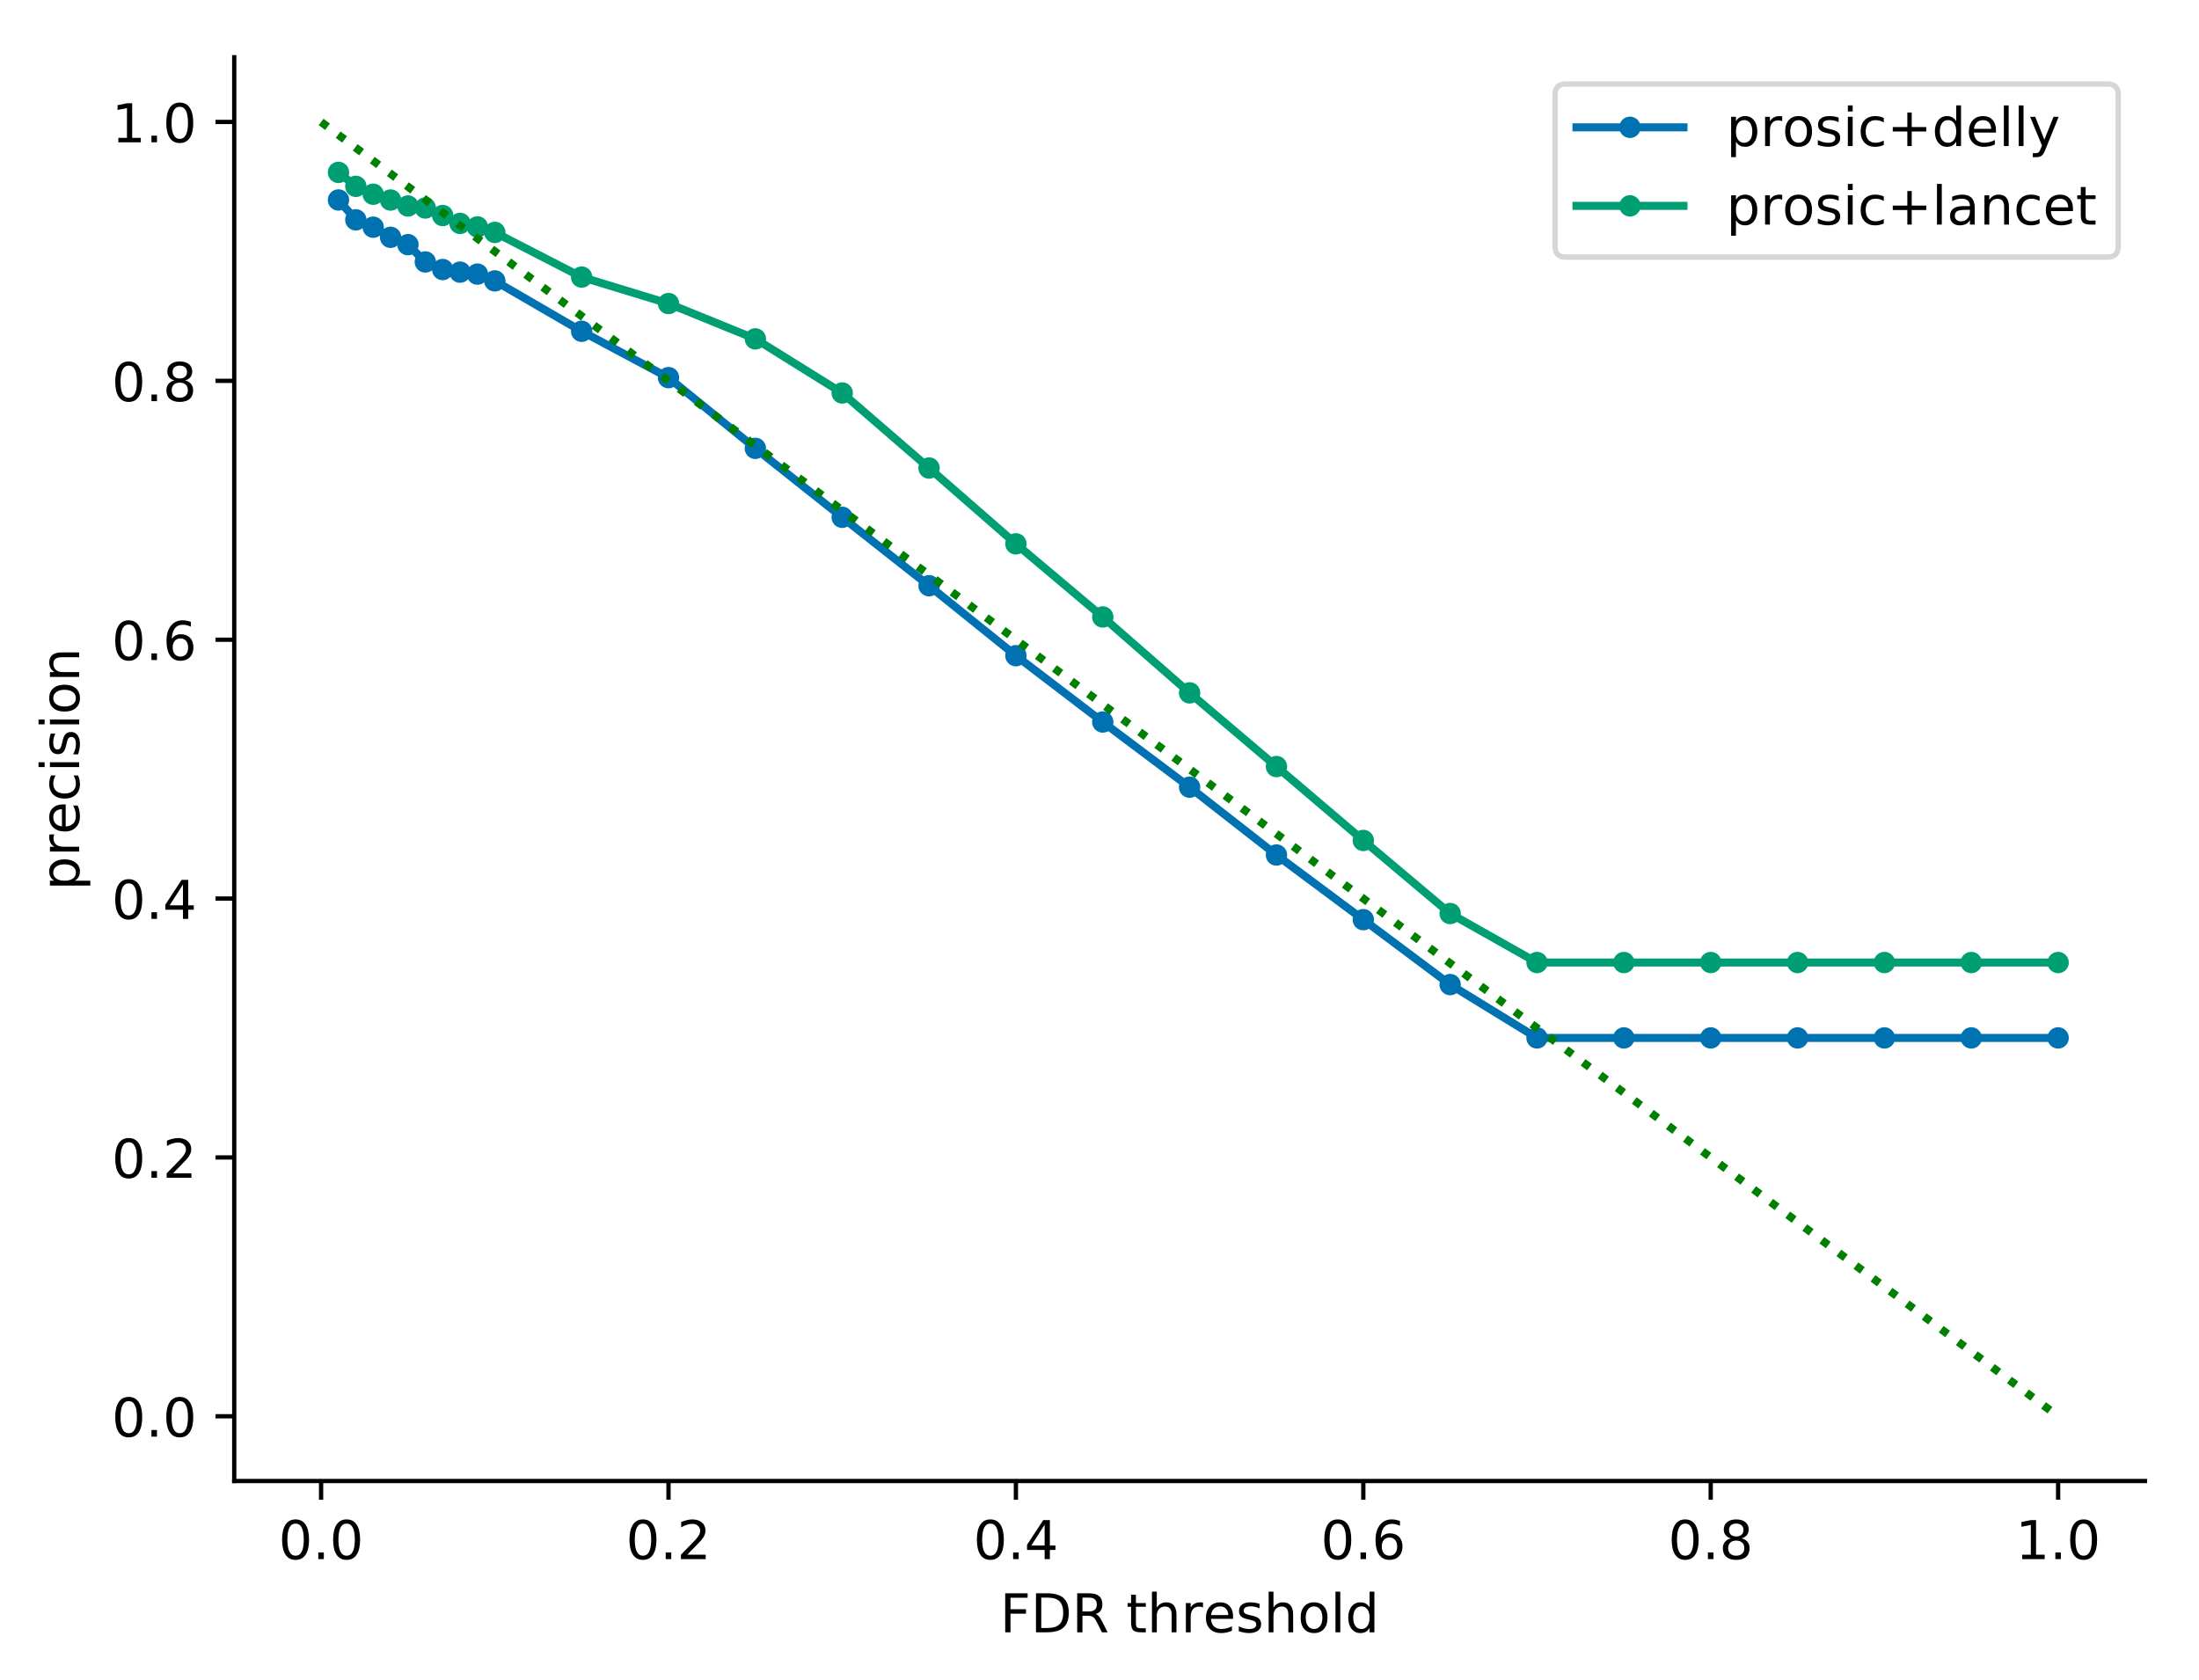
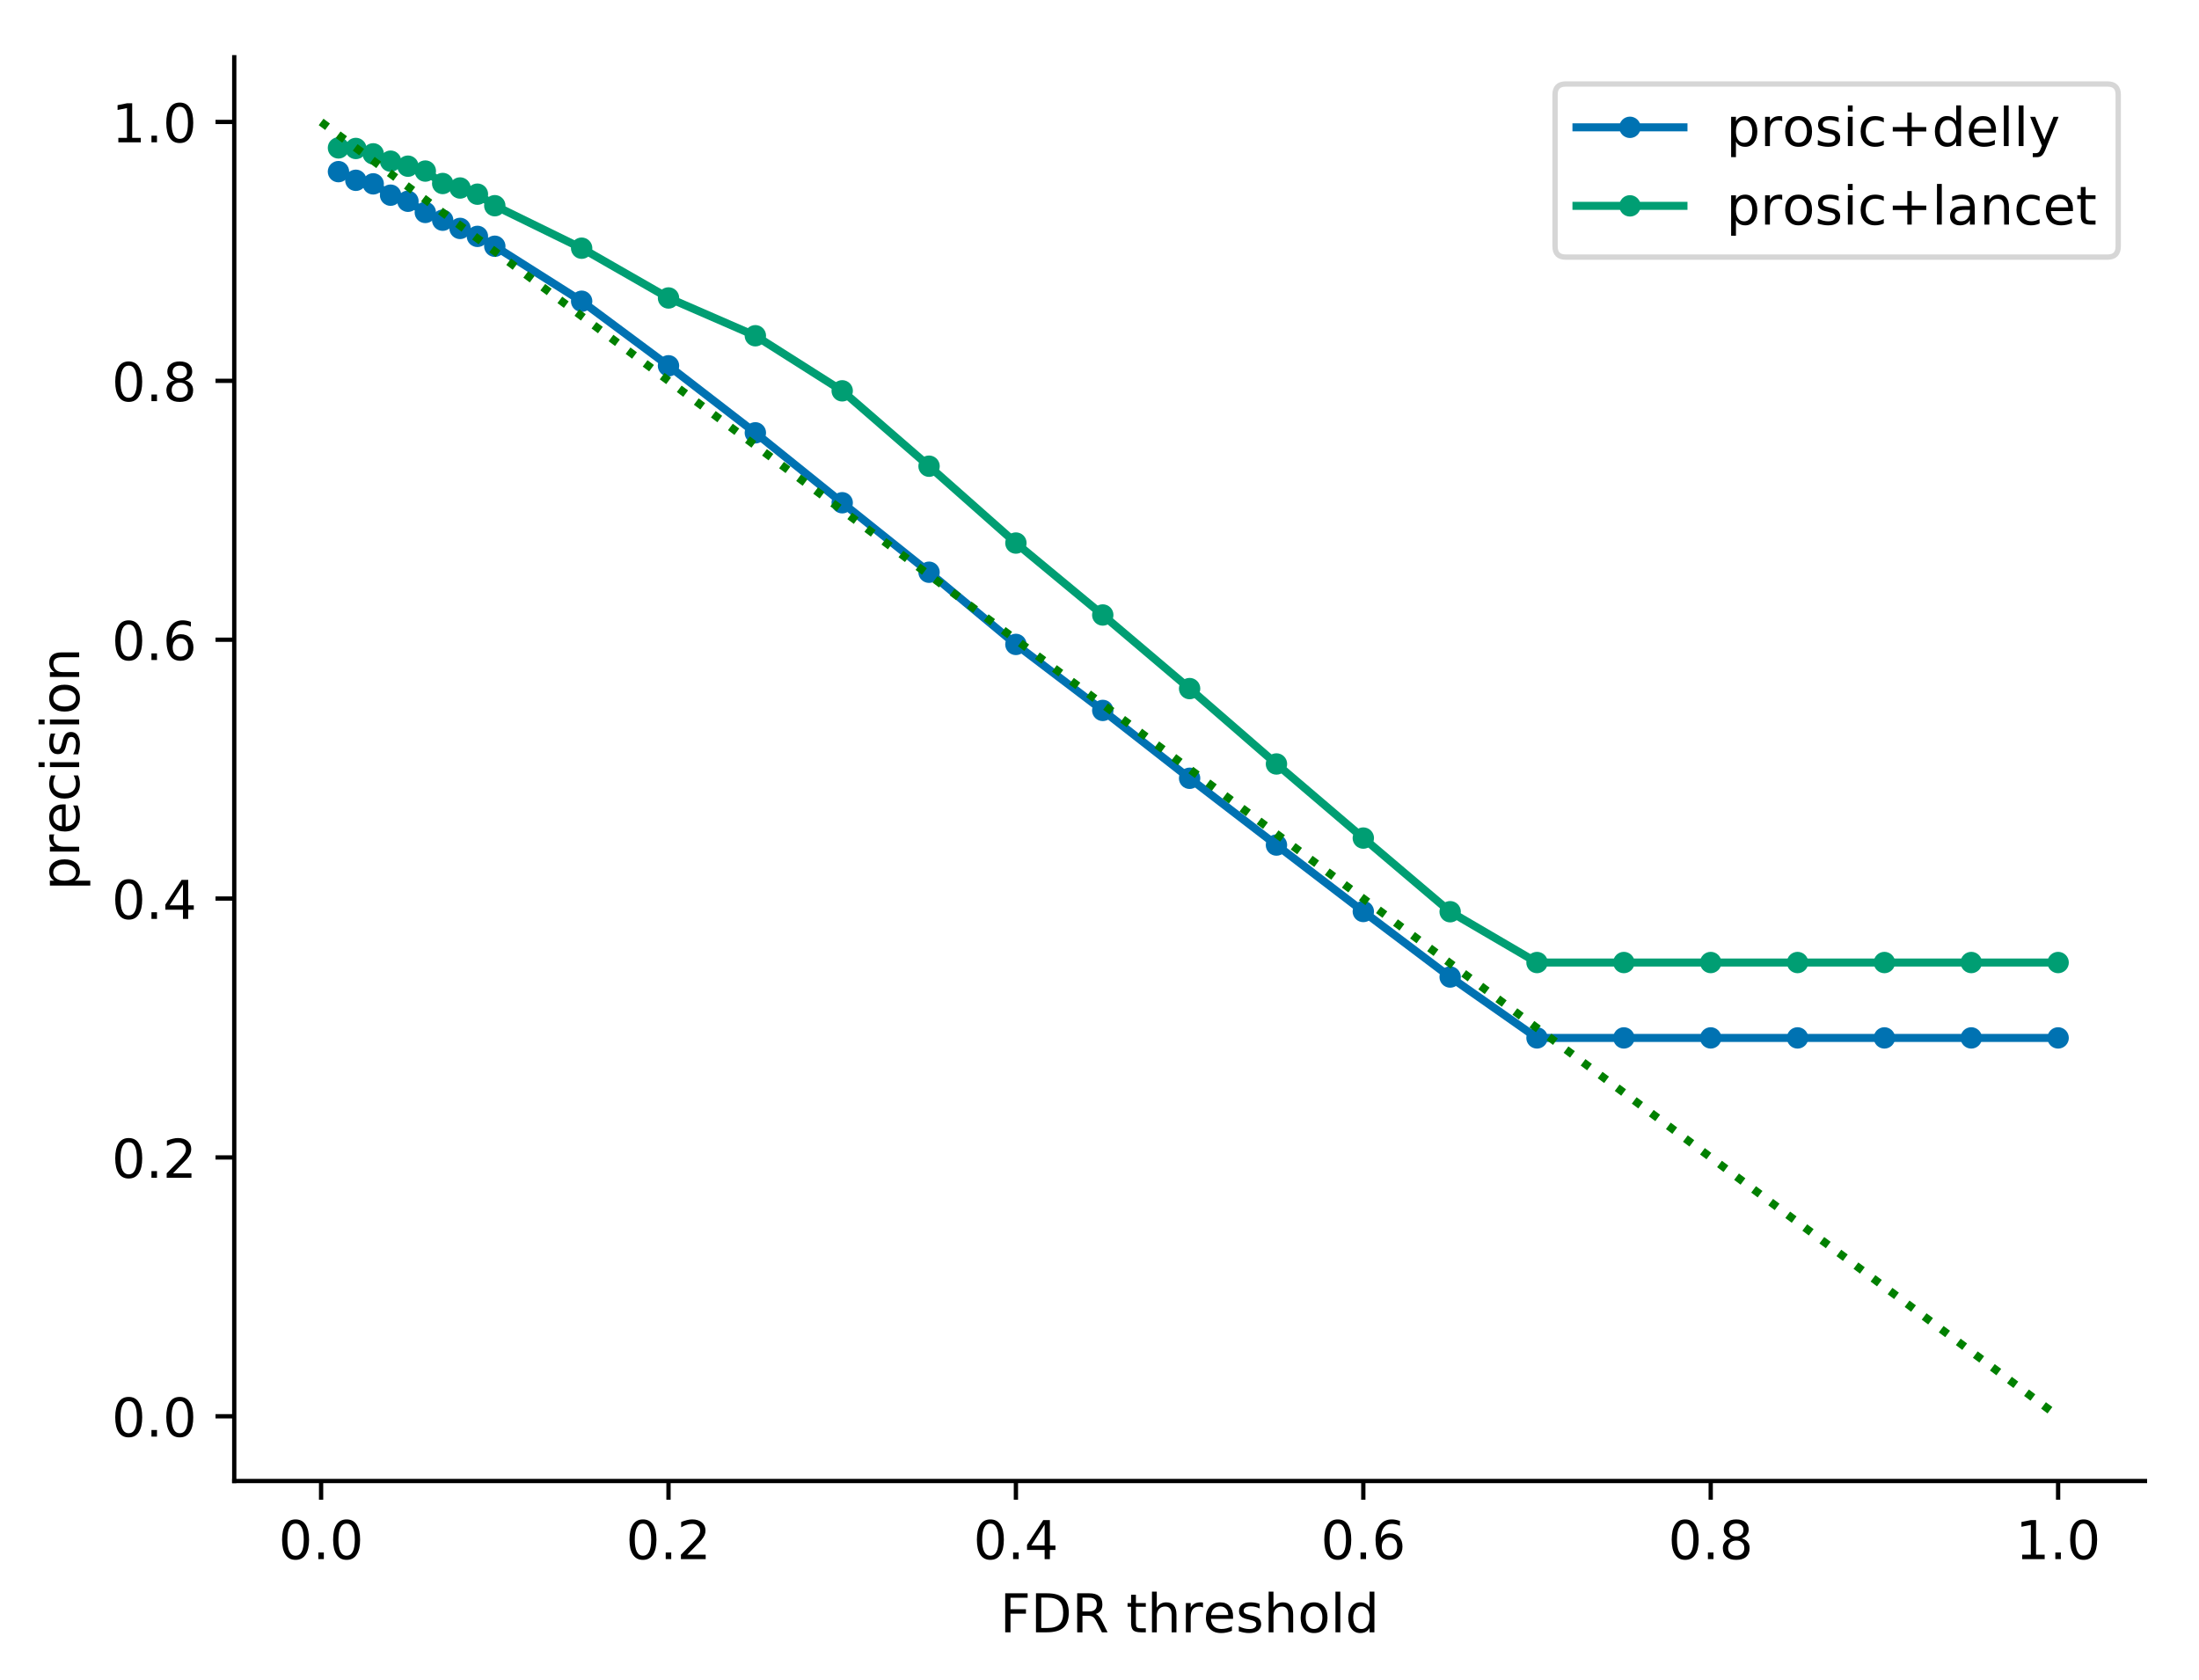
<svg xmlns="http://www.w3.org/2000/svg" xmlns:xlink="http://www.w3.org/1999/xlink" height="314pt" version="1.1" viewBox="0 0 411 314" width="411pt">
  <defs>
    <style type="text/css">
*{stroke-linecap:butt;stroke-linejoin:round;}
  </style>
  </defs>
  <g id="figure_1">
    <g id="patch_1">
      <path d="M 0 314.368  L 411.601 314.368  L 411.601 0  L 0 0  z " style="fill:#ffffff;" />
    </g>
    <g id="axes_1">
      <g id="patch_2">
        <path d="M 43.781 276.812  L 400.901 276.812  L 400.901 10.7  L 43.781 10.7  z " style="fill:#ffffff;" />
      </g>
      <g id="matplotlib.axis_1">
        <g id="xtick_1">
          <g id="line2d_1">
            <defs>
-               <path d="M 0 0  L 0 3.5  " id="me02ebe28fd" style="stroke:#000000;stroke-width:0.8;" />
-             </defs>
-             <g>
-               <use style="stroke:#000000;stroke-width:0.8;" x="60.014" xlink:href="#me02ebe28fd" y="276.812" />
+               <path d="M 0 0  L 0 3.5  " id="me2ea0b3d58" style="stroke:#000000;stroke-width:0.8;" />
+             </defs>
+             <g>
+               <use style="stroke:#000000;stroke-width:0.8;" x="60.014" xlink:href="#me2ea0b3d58" y="276.812" />
            </g>
          </g>
          <g id="text_1">
            <defs>
              <path d="M 31.781 66.406  Q 24.172 66.406 20.328 58.906  Q 16.5 51.422 16.5 36.375  Q 16.5 21.391 20.328 13.891  Q 24.172 6.391 31.781 6.391  Q 39.453 6.391 43.281 13.891  Q 47.125 21.391 47.125 36.375  Q 47.125 51.422 43.281 58.906  Q 39.453 66.406 31.781 66.406  z M 31.781 74.219  Q 44.047 74.219 50.516 64.516  Q 56.984 54.828 56.984 36.375  Q 56.984 17.969 50.516 8.266  Q 44.047 -1.422 31.781 -1.422  Q 19.531 -1.422 13.062 8.266  Q 6.594 17.969 6.594 36.375  Q 6.594 54.828 13.062 64.516  Q 19.531 74.219 31.781 74.219  z " id="DejaVuSans-30" />
              <path d="M 10.688 12.406  L 21 12.406  L 21 0  L 10.688 0  z " id="DejaVuSans-2e" />
            </defs>
            <g transform="translate(52.06242 291.4104)scale(0.1 -0.1)">
              <use xlink:href="#DejaVuSans-30" />
              <use x="63.623" xlink:href="#DejaVuSans-2e" />
              <use x="95.41" xlink:href="#DejaVuSans-30" />
            </g>
          </g>
        </g>
        <g id="xtick_2">
          <g id="line2d_2">
            <g>
-               <use style="stroke:#000000;stroke-width:0.8;" x="124.945" xlink:href="#me02ebe28fd" y="276.812" />
+               <use style="stroke:#000000;stroke-width:0.8;" x="124.945" xlink:href="#me2ea0b3d58" y="276.812" />
            </g>
          </g>
          <g id="text_2">
            <defs>
              <path d="M 19.188 8.297  L 53.609 8.297  L 53.609 0  L 7.328 0  L 7.328 8.297  Q 12.938 14.109 22.625 23.891  Q 32.328 33.688 34.812 36.531  Q 39.547 41.844 41.422 45.531  Q 43.312 49.219 43.312 52.781  Q 43.312 58.594 39.234 62.25  Q 35.156 65.922 28.609 65.922  Q 23.969 65.922 18.812 64.312  Q 13.672 62.703 7.812 59.422  L 7.812 69.391  Q 13.766 71.781 18.938 73  Q 24.125 74.219 28.422 74.219  Q 39.75 74.219 46.484 68.547  Q 53.219 62.891 53.219 53.422  Q 53.219 48.922 51.531 44.891  Q 49.859 40.875 45.406 35.406  Q 44.188 33.984 37.641 27.219  Q 31.109 20.453 19.188 8.297  z " id="DejaVuSans-32" />
            </defs>
            <g transform="translate(116.9933 291.4104)scale(0.1 -0.1)">
              <use xlink:href="#DejaVuSans-30" />
              <use x="63.623" xlink:href="#DejaVuSans-2e" />
              <use x="95.41" xlink:href="#DejaVuSans-32" />
            </g>
          </g>
        </g>
        <g id="xtick_3">
          <g id="line2d_3">
            <g>
-               <use style="stroke:#000000;stroke-width:0.8;" x="189.876" xlink:href="#me02ebe28fd" y="276.812" />
+               <use style="stroke:#000000;stroke-width:0.8;" x="189.876" xlink:href="#me2ea0b3d58" y="276.812" />
            </g>
          </g>
          <g id="text_3">
            <defs>
              <path d="M 37.797 64.312  L 12.891 25.391  L 37.797 25.391  z M 35.203 72.906  L 47.609 72.906  L 47.609 25.391  L 58.016 25.391  L 58.016 17.188  L 47.609 17.188  L 47.609 0  L 37.797 0  L 37.797 17.188  L 4.891 17.188  L 4.891 26.703  z " id="DejaVuSans-34" />
            </defs>
            <g transform="translate(181.9242 291.4104)scale(0.1 -0.1)">
              <use xlink:href="#DejaVuSans-30" />
              <use x="63.623" xlink:href="#DejaVuSans-2e" />
              <use x="95.41" xlink:href="#DejaVuSans-34" />
            </g>
          </g>
        </g>
        <g id="xtick_4">
          <g id="line2d_4">
            <g>
-               <use style="stroke:#000000;stroke-width:0.8;" x="254.807" xlink:href="#me02ebe28fd" y="276.812" />
+               <use style="stroke:#000000;stroke-width:0.8;" x="254.807" xlink:href="#me2ea0b3d58" y="276.812" />
            </g>
          </g>
          <g id="text_4">
            <defs>
              <path d="M 33.016 40.375  Q 26.375 40.375 22.484 35.828  Q 18.609 31.297 18.609 23.391  Q 18.609 15.531 22.484 10.953  Q 26.375 6.391 33.016 6.391  Q 39.656 6.391 43.531 10.953  Q 47.406 15.531 47.406 23.391  Q 47.406 31.297 43.531 35.828  Q 39.656 40.375 33.016 40.375  z M 52.594 71.297  L 52.594 62.312  Q 48.875 64.062 45.094 64.984  Q 41.312 65.922 37.594 65.922  Q 27.828 65.922 22.672 59.328  Q 17.531 52.734 16.797 39.406  Q 19.672 43.656 24.016 45.922  Q 28.375 48.188 33.594 48.188  Q 44.578 48.188 50.953 41.516  Q 57.328 34.859 57.328 23.391  Q 57.328 12.156 50.688 5.359  Q 44.047 -1.422 33.016 -1.422  Q 20.359 -1.422 13.672 8.266  Q 6.984 17.969 6.984 36.375  Q 6.984 53.656 15.188 63.938  Q 23.391 74.219 37.203 74.219  Q 40.922 74.219 44.703 73.484  Q 48.484 72.75 52.594 71.297  z " id="DejaVuSans-36" />
            </defs>
            <g transform="translate(246.8551 291.4104)scale(0.1 -0.1)">
              <use xlink:href="#DejaVuSans-30" />
              <use x="63.623" xlink:href="#DejaVuSans-2e" />
              <use x="95.41" xlink:href="#DejaVuSans-36" />
            </g>
          </g>
        </g>
        <g id="xtick_5">
          <g id="line2d_5">
            <g>
-               <use style="stroke:#000000;stroke-width:0.8;" x="319.738" xlink:href="#me02ebe28fd" y="276.812" />
+               <use style="stroke:#000000;stroke-width:0.8;" x="319.738" xlink:href="#me2ea0b3d58" y="276.812" />
            </g>
          </g>
          <g id="text_5">
            <defs>
              <path d="M 31.781 34.625  Q 24.75 34.625 20.719 30.859  Q 16.703 27.094 16.703 20.516  Q 16.703 13.922 20.719 10.156  Q 24.75 6.391 31.781 6.391  Q 38.812 6.391 42.859 10.172  Q 46.922 13.969 46.922 20.516  Q 46.922 27.094 42.891 30.859  Q 38.875 34.625 31.781 34.625  z M 21.922 38.812  Q 15.578 40.375 12.031 44.719  Q 8.5 49.078 8.5 55.328  Q 8.5 64.062 14.719 69.141  Q 20.953 74.219 31.781 74.219  Q 42.672 74.219 48.875 69.141  Q 55.078 64.062 55.078 55.328  Q 55.078 49.078 51.531 44.719  Q 48 40.375 41.703 38.812  Q 48.828 37.156 52.797 32.312  Q 56.781 27.484 56.781 20.516  Q 56.781 9.906 50.312 4.234  Q 43.844 -1.422 31.781 -1.422  Q 19.734 -1.422 13.25 4.234  Q 6.781 9.906 6.781 20.516  Q 6.781 27.484 10.781 32.312  Q 14.797 37.156 21.922 38.812  z M 18.312 54.391  Q 18.312 48.734 21.844 45.562  Q 25.391 42.391 31.781 42.391  Q 38.141 42.391 41.719 45.562  Q 45.312 48.734 45.312 54.391  Q 45.312 60.062 41.719 63.234  Q 38.141 66.406 31.781 66.406  Q 25.391 66.406 21.844 63.234  Q 18.312 60.062 18.312 54.391  z " id="DejaVuSans-38" />
            </defs>
            <g transform="translate(311.7861 291.4104)scale(0.1 -0.1)">
              <use xlink:href="#DejaVuSans-30" />
              <use x="63.623" xlink:href="#DejaVuSans-2e" />
              <use x="95.41" xlink:href="#DejaVuSans-38" />
            </g>
          </g>
        </g>
        <g id="xtick_6">
          <g id="line2d_6">
            <g>
-               <use style="stroke:#000000;stroke-width:0.8;" x="384.669" xlink:href="#me02ebe28fd" y="276.812" />
+               <use style="stroke:#000000;stroke-width:0.8;" x="384.669" xlink:href="#me2ea0b3d58" y="276.812" />
            </g>
          </g>
          <g id="text_6">
            <defs>
              <path d="M 12.406 8.297  L 28.516 8.297  L 28.516 63.922  L 10.984 60.406  L 10.984 69.391  L 28.422 72.906  L 38.281 72.906  L 38.281 8.297  L 54.391 8.297  L 54.391 0  L 12.406 0  z " id="DejaVuSans-31" />
            </defs>
            <g transform="translate(376.717 291.4104)scale(0.1 -0.1)">
              <use xlink:href="#DejaVuSans-31" />
              <use x="63.623" xlink:href="#DejaVuSans-2e" />
              <use x="95.41" xlink:href="#DejaVuSans-30" />
            </g>
          </g>
        </g>
        <g id="text_7">
          <defs>
            <path d="M 9.812 72.906  L 51.703 72.906  L 51.703 64.594  L 19.672 64.594  L 19.672 43.109  L 48.578 43.109  L 48.578 34.812  L 19.672 34.812  L 19.672 0  L 9.812 0  z " id="DejaVuSans-46" />
            <path d="M 19.672 64.797  L 19.672 8.109  L 31.594 8.109  Q 46.688 8.109 53.688 14.938  Q 60.688 21.781 60.688 36.531  Q 60.688 51.172 53.688 57.984  Q 46.688 64.797 31.594 64.797  z M 9.812 72.906  L 30.078 72.906  Q 51.266 72.906 61.172 64.094  Q 71.094 55.281 71.094 36.531  Q 71.094 17.672 61.125 8.828  Q 51.172 0 30.078 0  L 9.812 0  z " id="DejaVuSans-44" />
            <path d="M 44.391 34.188  Q 47.562 33.109 50.562 29.594  Q 53.562 26.078 56.594 19.922  L 66.609 0  L 56 0  L 46.688 18.703  Q 43.062 26.031 39.672 28.422  Q 36.281 30.812 30.422 30.812  L 19.672 30.812  L 19.672 0  L 9.812 0  L 9.812 72.906  L 32.078 72.906  Q 44.578 72.906 50.734 67.672  Q 56.891 62.453 56.891 51.906  Q 56.891 45.016 53.688 40.469  Q 50.484 35.938 44.391 34.188  z M 19.672 64.797  L 19.672 38.922  L 32.078 38.922  Q 39.203 38.922 42.844 42.219  Q 46.484 45.516 46.484 51.906  Q 46.484 58.297 42.844 61.547  Q 39.203 64.797 32.078 64.797  z " id="DejaVuSans-52" />
            <path id="DejaVuSans-20" />
            <path d="M 18.312 70.219  L 18.312 54.688  L 36.812 54.688  L 36.812 47.703  L 18.312 47.703  L 18.312 18.016  Q 18.312 11.328 20.141 9.422  Q 21.969 7.516 27.594 7.516  L 36.812 7.516  L 36.812 0  L 27.594 0  Q 17.188 0 13.234 3.875  Q 9.281 7.766 9.281 18.016  L 9.281 47.703  L 2.688 47.703  L 2.688 54.688  L 9.281 54.688  L 9.281 70.219  z " id="DejaVuSans-74" />
            <path d="M 54.891 33.016  L 54.891 0  L 45.906 0  L 45.906 32.719  Q 45.906 40.484 42.875 44.328  Q 39.844 48.188 33.797 48.188  Q 26.516 48.188 22.312 43.547  Q 18.109 38.922 18.109 30.906  L 18.109 0  L 9.078 0  L 9.078 75.984  L 18.109 75.984  L 18.109 46.188  Q 21.344 51.125 25.703 53.562  Q 30.078 56 35.797 56  Q 45.219 56 50.047 50.172  Q 54.891 44.344 54.891 33.016  z " id="DejaVuSans-68" />
            <path d="M 41.109 46.297  Q 39.594 47.172 37.812 47.578  Q 36.031 48 33.891 48  Q 26.266 48 22.188 43.047  Q 18.109 38.094 18.109 28.812  L 18.109 0  L 9.078 0  L 9.078 54.688  L 18.109 54.688  L 18.109 46.188  Q 20.953 51.172 25.484 53.578  Q 30.031 56 36.531 56  Q 37.453 56 38.578 55.875  Q 39.703 55.766 41.062 55.516  z " id="DejaVuSans-72" />
            <path d="M 56.203 29.594  L 56.203 25.203  L 14.891 25.203  Q 15.484 15.922 20.484 11.062  Q 25.484 6.203 34.422 6.203  Q 39.594 6.203 44.453 7.469  Q 49.312 8.734 54.109 11.281  L 54.109 2.781  Q 49.266 0.734 44.188 -0.344  Q 39.109 -1.422 33.891 -1.422  Q 20.797 -1.422 13.156 6.188  Q 5.516 13.812 5.516 26.812  Q 5.516 40.234 12.766 48.109  Q 20.016 56 32.328 56  Q 43.359 56 49.781 48.891  Q 56.203 41.797 56.203 29.594  z M 47.219 32.234  Q 47.125 39.594 43.094 43.984  Q 39.062 48.391 32.422 48.391  Q 24.906 48.391 20.391 44.141  Q 15.875 39.891 15.188 32.172  z " id="DejaVuSans-65" />
            <path d="M 44.281 53.078  L 44.281 44.578  Q 40.484 46.531 36.375 47.5  Q 32.281 48.484 27.875 48.484  Q 21.188 48.484 17.844 46.438  Q 14.5 44.391 14.5 40.281  Q 14.5 37.156 16.891 35.375  Q 19.281 33.594 26.516 31.984  L 29.594 31.297  Q 39.156 29.25 43.188 25.516  Q 47.219 21.781 47.219 15.094  Q 47.219 7.469 41.188 3.016  Q 35.156 -1.422 24.609 -1.422  Q 20.219 -1.422 15.453 -0.562  Q 10.688 0.297 5.422 2  L 5.422 11.281  Q 10.406 8.688 15.234 7.391  Q 20.062 6.109 24.812 6.109  Q 31.156 6.109 34.562 8.281  Q 37.984 10.453 37.984 14.406  Q 37.984 18.062 35.516 20.016  Q 33.062 21.969 24.703 23.781  L 21.578 24.516  Q 13.234 26.266 9.516 29.906  Q 5.812 33.547 5.812 39.891  Q 5.812 47.609 11.281 51.797  Q 16.75 56 26.812 56  Q 31.781 56 36.172 55.266  Q 40.578 54.547 44.281 53.078  z " id="DejaVuSans-73" />
            <path d="M 30.609 48.391  Q 23.391 48.391 19.188 42.75  Q 14.984 37.109 14.984 27.297  Q 14.984 17.484 19.156 11.844  Q 23.344 6.203 30.609 6.203  Q 37.797 6.203 41.984 11.859  Q 46.188 17.531 46.188 27.297  Q 46.188 37.016 41.984 42.703  Q 37.797 48.391 30.609 48.391  z M 30.609 56  Q 42.328 56 49.016 48.375  Q 55.719 40.766 55.719 27.297  Q 55.719 13.875 49.016 6.219  Q 42.328 -1.422 30.609 -1.422  Q 18.844 -1.422 12.172 6.219  Q 5.516 13.875 5.516 27.297  Q 5.516 40.766 12.172 48.375  Q 18.844 56 30.609 56  z " id="DejaVuSans-6f" />
            <path d="M 9.422 75.984  L 18.406 75.984  L 18.406 0  L 9.422 0  z " id="DejaVuSans-6c" />
            <path d="M 45.406 46.391  L 45.406 75.984  L 54.391 75.984  L 54.391 0  L 45.406 0  L 45.406 8.203  Q 42.578 3.328 38.25 0.953  Q 33.938 -1.422 27.875 -1.422  Q 17.969 -1.422 11.734 6.484  Q 5.516 14.406 5.516 27.297  Q 5.516 40.188 11.734 48.094  Q 17.969 56 27.875 56  Q 33.938 56 38.25 53.625  Q 42.578 51.266 45.406 46.391  z M 14.797 27.297  Q 14.797 17.391 18.875 11.75  Q 22.953 6.109 30.078 6.109  Q 37.203 6.109 41.297 11.75  Q 45.406 17.391 45.406 27.297  Q 45.406 37.203 41.297 42.844  Q 37.203 48.484 30.078 48.484  Q 22.953 48.484 18.875 42.844  Q 14.797 37.203 14.797 27.297  z " id="DejaVuSans-64" />
          </defs>
          <g transform="translate(186.8967 305.0886)scale(0.1 -0.1)">
            <use xlink:href="#DejaVuSans-46" />
            <use x="57.52" xlink:href="#DejaVuSans-44" />
            <use x="134.521" xlink:href="#DejaVuSans-52" />
            <use x="204.004" xlink:href="#DejaVuSans-20" />
            <use x="235.791" xlink:href="#DejaVuSans-74" />
            <use x="275" xlink:href="#DejaVuSans-68" />
            <use x="338.379" xlink:href="#DejaVuSans-72" />
            <use x="379.461" xlink:href="#DejaVuSans-65" />
            <use x="440.984" xlink:href="#DejaVuSans-73" />
            <use x="493.084" xlink:href="#DejaVuSans-68" />
            <use x="556.463" xlink:href="#DejaVuSans-6f" />
            <use x="617.645" xlink:href="#DejaVuSans-6c" />
            <use x="645.428" xlink:href="#DejaVuSans-64" />
          </g>
        </g>
      </g>
      <g id="matplotlib.axis_2">
        <g id="ytick_1">
          <g id="line2d_7">
            <defs>
-               <path d="M 0 0  L -3.5 0  " id="mfef3a1f64b" style="stroke:#000000;stroke-width:0.8;" />
-             </defs>
-             <g>
-               <use style="stroke:#000000;stroke-width:0.8;" x="43.781" xlink:href="#mfef3a1f64b" y="264.716" />
+               <path d="M 0 0  L -3.5 0  " id="me5735aa962" style="stroke:#000000;stroke-width:0.8;" />
+             </defs>
+             <g>
+               <use style="stroke:#000000;stroke-width:0.8;" x="43.781" xlink:href="#me5735aa962" y="264.716" />
            </g>
          </g>
          <g id="text_8">
            <g transform="translate(20.87813 268.5152)scale(0.1 -0.1)">
              <use xlink:href="#DejaVuSans-30" />
              <use x="63.623" xlink:href="#DejaVuSans-2e" />
              <use x="95.41" xlink:href="#DejaVuSans-30" />
            </g>
          </g>
        </g>
        <g id="ytick_2">
          <g id="line2d_8">
            <g>
-               <use style="stroke:#000000;stroke-width:0.8;" x="43.781" xlink:href="#mfef3a1f64b" y="216.332" />
+               <use style="stroke:#000000;stroke-width:0.8;" x="43.781" xlink:href="#me5735aa962" y="216.332" />
            </g>
          </g>
          <g id="text_9">
            <g transform="translate(20.87813 220.1312)scale(0.1 -0.1)">
              <use xlink:href="#DejaVuSans-30" />
              <use x="63.623" xlink:href="#DejaVuSans-2e" />
              <use x="95.41" xlink:href="#DejaVuSans-32" />
            </g>
          </g>
        </g>
        <g id="ytick_3">
          <g id="line2d_9">
            <g>
-               <use style="stroke:#000000;stroke-width:0.8;" x="43.781" xlink:href="#mfef3a1f64b" y="167.948" />
+               <use style="stroke:#000000;stroke-width:0.8;" x="43.781" xlink:href="#me5735aa962" y="167.948" />
            </g>
          </g>
          <g id="text_10">
            <g transform="translate(20.87813 171.7472)scale(0.1 -0.1)">
              <use xlink:href="#DejaVuSans-30" />
              <use x="63.623" xlink:href="#DejaVuSans-2e" />
              <use x="95.41" xlink:href="#DejaVuSans-34" />
            </g>
          </g>
        </g>
        <g id="ytick_4">
          <g id="line2d_10">
            <g>
-               <use style="stroke:#000000;stroke-width:0.8;" x="43.781" xlink:href="#mfef3a1f64b" y="119.564" />
+               <use style="stroke:#000000;stroke-width:0.8;" x="43.781" xlink:href="#me5735aa962" y="119.564" />
            </g>
          </g>
          <g id="text_11">
            <g transform="translate(20.87813 123.3632)scale(0.1 -0.1)">
              <use xlink:href="#DejaVuSans-30" />
              <use x="63.623" xlink:href="#DejaVuSans-2e" />
              <use x="95.41" xlink:href="#DejaVuSans-36" />
            </g>
          </g>
        </g>
        <g id="ytick_5">
          <g id="line2d_11">
            <g>
-               <use style="stroke:#000000;stroke-width:0.8;" x="43.781" xlink:href="#mfef3a1f64b" y="71.18" />
+               <use style="stroke:#000000;stroke-width:0.8;" x="43.781" xlink:href="#me5735aa962" y="71.18" />
            </g>
          </g>
          <g id="text_12">
            <g transform="translate(20.87813 74.97922)scale(0.1 -0.1)">
              <use xlink:href="#DejaVuSans-30" />
              <use x="63.623" xlink:href="#DejaVuSans-2e" />
              <use x="95.41" xlink:href="#DejaVuSans-38" />
            </g>
          </g>
        </g>
        <g id="ytick_6">
          <g id="line2d_12">
            <g>
-               <use style="stroke:#000000;stroke-width:0.8;" x="43.781" xlink:href="#mfef3a1f64b" y="22.796" />
+               <use style="stroke:#000000;stroke-width:0.8;" x="43.781" xlink:href="#me5735aa962" y="22.796" />
            </g>
          </g>
          <g id="text_13">
            <g transform="translate(20.87813 26.59522)scale(0.1 -0.1)">
              <use xlink:href="#DejaVuSans-31" />
              <use x="63.623" xlink:href="#DejaVuSans-2e" />
              <use x="95.41" xlink:href="#DejaVuSans-30" />
            </g>
          </g>
        </g>
        <g id="text_14">
          <defs>
            <path d="M 18.109 8.203  L 18.109 -20.797  L 9.078 -20.797  L 9.078 54.688  L 18.109 54.688  L 18.109 46.391  Q 20.953 51.266 25.266 53.625  Q 29.594 56 35.594 56  Q 45.562 56 51.781 48.094  Q 58.016 40.188 58.016 27.297  Q 58.016 14.406 51.781 6.484  Q 45.562 -1.422 35.594 -1.422  Q 29.594 -1.422 25.266 0.953  Q 20.953 3.328 18.109 8.203  z M 48.688 27.297  Q 48.688 37.203 44.609 42.844  Q 40.531 48.484 33.406 48.484  Q 26.266 48.484 22.188 42.844  Q 18.109 37.203 18.109 27.297  Q 18.109 17.391 22.188 11.75  Q 26.266 6.109 33.406 6.109  Q 40.531 6.109 44.609 11.75  Q 48.688 17.391 48.688 27.297  z " id="DejaVuSans-70" />
            <path d="M 48.781 52.594  L 48.781 44.188  Q 44.969 46.297 41.141 47.344  Q 37.312 48.391 33.406 48.391  Q 24.656 48.391 19.812 42.844  Q 14.984 37.312 14.984 27.297  Q 14.984 17.281 19.812 11.734  Q 24.656 6.203 33.406 6.203  Q 37.312 6.203 41.141 7.25  Q 44.969 8.297 48.781 10.406  L 48.781 2.094  Q 45.016 0.344 40.984 -0.531  Q 36.969 -1.422 32.422 -1.422  Q 20.062 -1.422 12.781 6.344  Q 5.516 14.109 5.516 27.297  Q 5.516 40.672 12.859 48.328  Q 20.219 56 33.016 56  Q 37.156 56 41.109 55.141  Q 45.062 54.297 48.781 52.594  z " id="DejaVuSans-63" />
            <path d="M 9.422 54.688  L 18.406 54.688  L 18.406 0  L 9.422 0  z M 9.422 75.984  L 18.406 75.984  L 18.406 64.594  L 9.422 64.594  z " id="DejaVuSans-69" />
            <path d="M 54.891 33.016  L 54.891 0  L 45.906 0  L 45.906 32.719  Q 45.906 40.484 42.875 44.328  Q 39.844 48.188 33.797 48.188  Q 26.516 48.188 22.312 43.547  Q 18.109 38.922 18.109 30.906  L 18.109 0  L 9.078 0  L 9.078 54.688  L 18.109 54.688  L 18.109 46.188  Q 21.344 51.125 25.703 53.562  Q 30.078 56 35.797 56  Q 45.219 56 50.047 50.172  Q 54.891 44.344 54.891 33.016  z " id="DejaVuSans-6e" />
          </defs>
          <g transform="translate(14.79844 166.4208)rotate(-90)scale(0.1 -0.1)">
            <use xlink:href="#DejaVuSans-70" />
            <use x="63.477" xlink:href="#DejaVuSans-72" />
            <use x="104.559" xlink:href="#DejaVuSans-65" />
            <use x="166.082" xlink:href="#DejaVuSans-63" />
            <use x="221.062" xlink:href="#DejaVuSans-69" />
            <use x="248.846" xlink:href="#DejaVuSans-73" />
            <use x="300.945" xlink:href="#DejaVuSans-69" />
            <use x="328.729" xlink:href="#DejaVuSans-6f" />
            <use x="389.91" xlink:href="#DejaVuSans-6e" />
          </g>
        </g>
      </g>
      <g id="line2d_13">
-         <path clip-path="url(#p0f1d4abb99)" d="M 63.261 37.376  L 66.507 41.092  L 69.754 42.464  L 73 44.353  L 76.247 45.725  L 79.493 48.962  L 82.74 50.379  L 85.986 50.864  L 89.233 51.231  L 92.479 52.498  L 108.712 61.918  L 124.945 70.583  L 141.178 83.796  L 157.41 96.689  L 173.643 109.472  L 189.876 122.554  L 206.109 134.948  L 222.341 147.128  L 238.574 159.804  L 254.807 171.888  L 271.039 184.025  L 287.272 193.993  L 303.505 193.993  L 319.738 193.993  L 335.97 193.993  L 352.203 193.993  L 368.436 193.993  L 384.669 193.993  " style="fill:none;stroke:#0072b2;stroke-linecap:square;stroke-width:1.5;" />
+         <path clip-path="url(#p9d52b0b77c)" d="M 63.261 32.08  L 66.507 33.698  L 69.754 34.364  L 73 36.48  L 76.247 37.617  L 79.493 39.707  L 82.74 41.158  L 85.986 42.692  L 89.233 44.181  L 92.479 46.024  L 108.712 56.305  L 124.945 68.37  L 141.178 80.899  L 157.41 93.968  L 173.643 106.955  L 189.876 120.447  L 206.109 132.783  L 222.341 145.466  L 238.574 157.945  L 254.807 170.365  L 271.039 182.611  L 287.272 193.993  L 303.505 193.993  L 319.738 193.993  L 335.97 193.993  L 352.203 193.993  L 368.436 193.993  L 384.669 193.993  " style="fill:none;stroke:#0072b2;stroke-linecap:square;stroke-width:1.5;" />
        <defs>
-           <path d="M 0 1.5  C 0.398 1.5 0.779 1.342 1.061 1.061  C 1.342 0.779 1.5 0.398 1.5 0  C 1.5 -0.398 1.342 -0.779 1.061 -1.061  C 0.779 -1.342 0.398 -1.5 0 -1.5  C -0.398 -1.5 -0.779 -1.342 -1.061 -1.061  C -1.342 -0.779 -1.5 -0.398 -1.5 0  C -1.5 0.398 -1.342 0.779 -1.061 1.061  C -0.779 1.342 -0.398 1.5 0 1.5  z " id="m7a68edc9a4" style="stroke:#0072b2;" />
+           <path d="M 0 1.5  C 0.398 1.5 0.779 1.342 1.061 1.061  C 1.342 0.779 1.5 0.398 1.5 0  C 1.5 -0.398 1.342 -0.779 1.061 -1.061  C 0.779 -1.342 0.398 -1.5 0 -1.5  C -0.398 -1.5 -0.779 -1.342 -1.061 -1.061  C -1.342 -0.779 -1.5 -0.398 -1.5 0  C -1.5 0.398 -1.342 0.779 -1.061 1.061  C -0.779 1.342 -0.398 1.5 0 1.5  z " id="mca4ce4a6e6" style="stroke:#0072b2;" />
        </defs>
-         <g clip-path="url(#p0f1d4abb99)">
-           <use style="fill:#0072b2;stroke:#0072b2;" x="63.261" xlink:href="#m7a68edc9a4" y="37.376" />
-           <use style="fill:#0072b2;stroke:#0072b2;" x="66.507" xlink:href="#m7a68edc9a4" y="41.092" />
-           <use style="fill:#0072b2;stroke:#0072b2;" x="69.754" xlink:href="#m7a68edc9a4" y="42.464" />
-           <use style="fill:#0072b2;stroke:#0072b2;" x="73" xlink:href="#m7a68edc9a4" y="44.353" />
-           <use style="fill:#0072b2;stroke:#0072b2;" x="76.247" xlink:href="#m7a68edc9a4" y="45.725" />
-           <use style="fill:#0072b2;stroke:#0072b2;" x="79.493" xlink:href="#m7a68edc9a4" y="48.962" />
-           <use style="fill:#0072b2;stroke:#0072b2;" x="82.74" xlink:href="#m7a68edc9a4" y="50.379" />
-           <use style="fill:#0072b2;stroke:#0072b2;" x="85.986" xlink:href="#m7a68edc9a4" y="50.864" />
-           <use style="fill:#0072b2;stroke:#0072b2;" x="89.233" xlink:href="#m7a68edc9a4" y="51.231" />
-           <use style="fill:#0072b2;stroke:#0072b2;" x="92.479" xlink:href="#m7a68edc9a4" y="52.498" />
-           <use style="fill:#0072b2;stroke:#0072b2;" x="108.712" xlink:href="#m7a68edc9a4" y="61.918" />
-           <use style="fill:#0072b2;stroke:#0072b2;" x="124.945" xlink:href="#m7a68edc9a4" y="70.583" />
-           <use style="fill:#0072b2;stroke:#0072b2;" x="141.178" xlink:href="#m7a68edc9a4" y="83.796" />
-           <use style="fill:#0072b2;stroke:#0072b2;" x="157.41" xlink:href="#m7a68edc9a4" y="96.689" />
-           <use style="fill:#0072b2;stroke:#0072b2;" x="173.643" xlink:href="#m7a68edc9a4" y="109.472" />
-           <use style="fill:#0072b2;stroke:#0072b2;" x="189.876" xlink:href="#m7a68edc9a4" y="122.554" />
-           <use style="fill:#0072b2;stroke:#0072b2;" x="206.109" xlink:href="#m7a68edc9a4" y="134.948" />
-           <use style="fill:#0072b2;stroke:#0072b2;" x="222.341" xlink:href="#m7a68edc9a4" y="147.128" />
-           <use style="fill:#0072b2;stroke:#0072b2;" x="238.574" xlink:href="#m7a68edc9a4" y="159.804" />
-           <use style="fill:#0072b2;stroke:#0072b2;" x="254.807" xlink:href="#m7a68edc9a4" y="171.888" />
-           <use style="fill:#0072b2;stroke:#0072b2;" x="271.039" xlink:href="#m7a68edc9a4" y="184.025" />
-           <use style="fill:#0072b2;stroke:#0072b2;" x="287.272" xlink:href="#m7a68edc9a4" y="193.993" />
-           <use style="fill:#0072b2;stroke:#0072b2;" x="303.505" xlink:href="#m7a68edc9a4" y="193.993" />
-           <use style="fill:#0072b2;stroke:#0072b2;" x="319.738" xlink:href="#m7a68edc9a4" y="193.993" />
-           <use style="fill:#0072b2;stroke:#0072b2;" x="335.97" xlink:href="#m7a68edc9a4" y="193.993" />
-           <use style="fill:#0072b2;stroke:#0072b2;" x="352.203" xlink:href="#m7a68edc9a4" y="193.993" />
-           <use style="fill:#0072b2;stroke:#0072b2;" x="368.436" xlink:href="#m7a68edc9a4" y="193.993" />
-           <use style="fill:#0072b2;stroke:#0072b2;" x="384.669" xlink:href="#m7a68edc9a4" y="193.993" />
+         <g clip-path="url(#p9d52b0b77c)">
+           <use style="fill:#0072b2;stroke:#0072b2;" x="63.261" xlink:href="#mca4ce4a6e6" y="32.08" />
+           <use style="fill:#0072b2;stroke:#0072b2;" x="66.507" xlink:href="#mca4ce4a6e6" y="33.698" />
+           <use style="fill:#0072b2;stroke:#0072b2;" x="69.754" xlink:href="#mca4ce4a6e6" y="34.364" />
+           <use style="fill:#0072b2;stroke:#0072b2;" x="73" xlink:href="#mca4ce4a6e6" y="36.48" />
+           <use style="fill:#0072b2;stroke:#0072b2;" x="76.247" xlink:href="#mca4ce4a6e6" y="37.617" />
+           <use style="fill:#0072b2;stroke:#0072b2;" x="79.493" xlink:href="#mca4ce4a6e6" y="39.707" />
+           <use style="fill:#0072b2;stroke:#0072b2;" x="82.74" xlink:href="#mca4ce4a6e6" y="41.158" />
+           <use style="fill:#0072b2;stroke:#0072b2;" x="85.986" xlink:href="#mca4ce4a6e6" y="42.692" />
+           <use style="fill:#0072b2;stroke:#0072b2;" x="89.233" xlink:href="#mca4ce4a6e6" y="44.181" />
+           <use style="fill:#0072b2;stroke:#0072b2;" x="92.479" xlink:href="#mca4ce4a6e6" y="46.024" />
+           <use style="fill:#0072b2;stroke:#0072b2;" x="108.712" xlink:href="#mca4ce4a6e6" y="56.305" />
+           <use style="fill:#0072b2;stroke:#0072b2;" x="124.945" xlink:href="#mca4ce4a6e6" y="68.37" />
+           <use style="fill:#0072b2;stroke:#0072b2;" x="141.178" xlink:href="#mca4ce4a6e6" y="80.899" />
+           <use style="fill:#0072b2;stroke:#0072b2;" x="157.41" xlink:href="#mca4ce4a6e6" y="93.968" />
+           <use style="fill:#0072b2;stroke:#0072b2;" x="173.643" xlink:href="#mca4ce4a6e6" y="106.955" />
+           <use style="fill:#0072b2;stroke:#0072b2;" x="189.876" xlink:href="#mca4ce4a6e6" y="120.447" />
+           <use style="fill:#0072b2;stroke:#0072b2;" x="206.109" xlink:href="#mca4ce4a6e6" y="132.783" />
+           <use style="fill:#0072b2;stroke:#0072b2;" x="222.341" xlink:href="#mca4ce4a6e6" y="145.466" />
+           <use style="fill:#0072b2;stroke:#0072b2;" x="238.574" xlink:href="#mca4ce4a6e6" y="157.945" />
+           <use style="fill:#0072b2;stroke:#0072b2;" x="254.807" xlink:href="#mca4ce4a6e6" y="170.365" />
+           <use style="fill:#0072b2;stroke:#0072b2;" x="271.039" xlink:href="#mca4ce4a6e6" y="182.611" />
+           <use style="fill:#0072b2;stroke:#0072b2;" x="287.272" xlink:href="#mca4ce4a6e6" y="193.993" />
+           <use style="fill:#0072b2;stroke:#0072b2;" x="303.505" xlink:href="#mca4ce4a6e6" y="193.993" />
+           <use style="fill:#0072b2;stroke:#0072b2;" x="319.738" xlink:href="#mca4ce4a6e6" y="193.993" />
+           <use style="fill:#0072b2;stroke:#0072b2;" x="335.97" xlink:href="#mca4ce4a6e6" y="193.993" />
+           <use style="fill:#0072b2;stroke:#0072b2;" x="352.203" xlink:href="#mca4ce4a6e6" y="193.993" />
+           <use style="fill:#0072b2;stroke:#0072b2;" x="368.436" xlink:href="#mca4ce4a6e6" y="193.993" />
+           <use style="fill:#0072b2;stroke:#0072b2;" x="384.669" xlink:href="#mca4ce4a6e6" y="193.993" />
        </g>
      </g>
      <g id="line2d_14">
-         <path clip-path="url(#p0f1d4abb99)" d="M 63.261 32.221  L 66.507 34.83  L 69.754 36.302  L 73 37.388  L 76.247 38.5  L 79.493 38.875  L 82.74 40.28  L 85.986 41.756  L 89.233 42.411  L 92.479 43.435  L 108.712 51.789  L 124.945 56.734  L 141.178 63.341  L 157.41 73.448  L 173.643 87.479  L 189.876 101.646  L 206.109 115.312  L 222.341 129.504  L 238.574 143.276  L 254.807 157.086  L 271.039 170.746  L 287.272 179.904  L 303.505 179.904  L 319.738 179.904  L 335.97 179.904  L 352.203 179.904  L 368.436 179.904  L 384.669 179.904  " style="fill:none;stroke:#009e73;stroke-linecap:square;stroke-width:1.5;" />
+         <path clip-path="url(#p9d52b0b77c)" d="M 63.261 27.643  L 66.507 27.75  L 69.754 28.755  L 73 30.127  L 76.247 31.06  L 79.493 31.974  L 82.74 34.299  L 85.986 35.139  L 89.233 36.294  L 92.479 38.448  L 108.712 46.39  L 124.945 55.692  L 141.178 62.754  L 157.41 73.049  L 173.643 87.136  L 189.876 101.501  L 206.109 114.947  L 222.341 128.703  L 238.574 142.792  L 254.807 156.642  L 271.039 170.408  L 287.272 179.904  L 303.505 179.904  L 319.738 179.904  L 335.97 179.904  L 352.203 179.904  L 368.436 179.904  L 384.669 179.904  " style="fill:none;stroke:#009e73;stroke-linecap:square;stroke-width:1.5;" />
        <defs>
-           <path d="M 0 1.5  C 0.398 1.5 0.779 1.342 1.061 1.061  C 1.342 0.779 1.5 0.398 1.5 0  C 1.5 -0.398 1.342 -0.779 1.061 -1.061  C 0.779 -1.342 0.398 -1.5 0 -1.5  C -0.398 -1.5 -0.779 -1.342 -1.061 -1.061  C -1.342 -0.779 -1.5 -0.398 -1.5 0  C -1.5 0.398 -1.342 0.779 -1.061 1.061  C -0.779 1.342 -0.398 1.5 0 1.5  z " id="m9cc251565a" style="stroke:#009e73;" />
+           <path d="M 0 1.5  C 0.398 1.5 0.779 1.342 1.061 1.061  C 1.342 0.779 1.5 0.398 1.5 0  C 1.5 -0.398 1.342 -0.779 1.061 -1.061  C 0.779 -1.342 0.398 -1.5 0 -1.5  C -0.398 -1.5 -0.779 -1.342 -1.061 -1.061  C -1.342 -0.779 -1.5 -0.398 -1.5 0  C -1.5 0.398 -1.342 0.779 -1.061 1.061  C -0.779 1.342 -0.398 1.5 0 1.5  z " id="mc965d8a051" style="stroke:#009e73;" />
        </defs>
-         <g clip-path="url(#p0f1d4abb99)">
-           <use style="fill:#009e73;stroke:#009e73;" x="63.261" xlink:href="#m9cc251565a" y="32.221" />
-           <use style="fill:#009e73;stroke:#009e73;" x="66.507" xlink:href="#m9cc251565a" y="34.83" />
-           <use style="fill:#009e73;stroke:#009e73;" x="69.754" xlink:href="#m9cc251565a" y="36.302" />
-           <use style="fill:#009e73;stroke:#009e73;" x="73" xlink:href="#m9cc251565a" y="37.388" />
-           <use style="fill:#009e73;stroke:#009e73;" x="76.247" xlink:href="#m9cc251565a" y="38.5" />
-           <use style="fill:#009e73;stroke:#009e73;" x="79.493" xlink:href="#m9cc251565a" y="38.875" />
-           <use style="fill:#009e73;stroke:#009e73;" x="82.74" xlink:href="#m9cc251565a" y="40.28" />
-           <use style="fill:#009e73;stroke:#009e73;" x="85.986" xlink:href="#m9cc251565a" y="41.756" />
-           <use style="fill:#009e73;stroke:#009e73;" x="89.233" xlink:href="#m9cc251565a" y="42.411" />
-           <use style="fill:#009e73;stroke:#009e73;" x="92.479" xlink:href="#m9cc251565a" y="43.435" />
-           <use style="fill:#009e73;stroke:#009e73;" x="108.712" xlink:href="#m9cc251565a" y="51.789" />
-           <use style="fill:#009e73;stroke:#009e73;" x="124.945" xlink:href="#m9cc251565a" y="56.734" />
-           <use style="fill:#009e73;stroke:#009e73;" x="141.178" xlink:href="#m9cc251565a" y="63.341" />
-           <use style="fill:#009e73;stroke:#009e73;" x="157.41" xlink:href="#m9cc251565a" y="73.448" />
-           <use style="fill:#009e73;stroke:#009e73;" x="173.643" xlink:href="#m9cc251565a" y="87.479" />
-           <use style="fill:#009e73;stroke:#009e73;" x="189.876" xlink:href="#m9cc251565a" y="101.646" />
-           <use style="fill:#009e73;stroke:#009e73;" x="206.109" xlink:href="#m9cc251565a" y="115.312" />
-           <use style="fill:#009e73;stroke:#009e73;" x="222.341" xlink:href="#m9cc251565a" y="129.504" />
-           <use style="fill:#009e73;stroke:#009e73;" x="238.574" xlink:href="#m9cc251565a" y="143.276" />
-           <use style="fill:#009e73;stroke:#009e73;" x="254.807" xlink:href="#m9cc251565a" y="157.086" />
-           <use style="fill:#009e73;stroke:#009e73;" x="271.039" xlink:href="#m9cc251565a" y="170.746" />
-           <use style="fill:#009e73;stroke:#009e73;" x="287.272" xlink:href="#m9cc251565a" y="179.904" />
-           <use style="fill:#009e73;stroke:#009e73;" x="303.505" xlink:href="#m9cc251565a" y="179.904" />
-           <use style="fill:#009e73;stroke:#009e73;" x="319.738" xlink:href="#m9cc251565a" y="179.904" />
-           <use style="fill:#009e73;stroke:#009e73;" x="335.97" xlink:href="#m9cc251565a" y="179.904" />
-           <use style="fill:#009e73;stroke:#009e73;" x="352.203" xlink:href="#m9cc251565a" y="179.904" />
-           <use style="fill:#009e73;stroke:#009e73;" x="368.436" xlink:href="#m9cc251565a" y="179.904" />
-           <use style="fill:#009e73;stroke:#009e73;" x="384.669" xlink:href="#m9cc251565a" y="179.904" />
+         <g clip-path="url(#p9d52b0b77c)">
+           <use style="fill:#009e73;stroke:#009e73;" x="63.261" xlink:href="#mc965d8a051" y="27.643" />
+           <use style="fill:#009e73;stroke:#009e73;" x="66.507" xlink:href="#mc965d8a051" y="27.75" />
+           <use style="fill:#009e73;stroke:#009e73;" x="69.754" xlink:href="#mc965d8a051" y="28.755" />
+           <use style="fill:#009e73;stroke:#009e73;" x="73" xlink:href="#mc965d8a051" y="30.127" />
+           <use style="fill:#009e73;stroke:#009e73;" x="76.247" xlink:href="#mc965d8a051" y="31.06" />
+           <use style="fill:#009e73;stroke:#009e73;" x="79.493" xlink:href="#mc965d8a051" y="31.974" />
+           <use style="fill:#009e73;stroke:#009e73;" x="82.74" xlink:href="#mc965d8a051" y="34.299" />
+           <use style="fill:#009e73;stroke:#009e73;" x="85.986" xlink:href="#mc965d8a051" y="35.139" />
+           <use style="fill:#009e73;stroke:#009e73;" x="89.233" xlink:href="#mc965d8a051" y="36.294" />
+           <use style="fill:#009e73;stroke:#009e73;" x="92.479" xlink:href="#mc965d8a051" y="38.448" />
+           <use style="fill:#009e73;stroke:#009e73;" x="108.712" xlink:href="#mc965d8a051" y="46.39" />
+           <use style="fill:#009e73;stroke:#009e73;" x="124.945" xlink:href="#mc965d8a051" y="55.692" />
+           <use style="fill:#009e73;stroke:#009e73;" x="141.178" xlink:href="#mc965d8a051" y="62.754" />
+           <use style="fill:#009e73;stroke:#009e73;" x="157.41" xlink:href="#mc965d8a051" y="73.049" />
+           <use style="fill:#009e73;stroke:#009e73;" x="173.643" xlink:href="#mc965d8a051" y="87.136" />
+           <use style="fill:#009e73;stroke:#009e73;" x="189.876" xlink:href="#mc965d8a051" y="101.501" />
+           <use style="fill:#009e73;stroke:#009e73;" x="206.109" xlink:href="#mc965d8a051" y="114.947" />
+           <use style="fill:#009e73;stroke:#009e73;" x="222.341" xlink:href="#mc965d8a051" y="128.703" />
+           <use style="fill:#009e73;stroke:#009e73;" x="238.574" xlink:href="#mc965d8a051" y="142.792" />
+           <use style="fill:#009e73;stroke:#009e73;" x="254.807" xlink:href="#mc965d8a051" y="156.642" />
+           <use style="fill:#009e73;stroke:#009e73;" x="271.039" xlink:href="#mc965d8a051" y="170.408" />
+           <use style="fill:#009e73;stroke:#009e73;" x="287.272" xlink:href="#mc965d8a051" y="179.904" />
+           <use style="fill:#009e73;stroke:#009e73;" x="303.505" xlink:href="#mc965d8a051" y="179.904" />
+           <use style="fill:#009e73;stroke:#009e73;" x="319.738" xlink:href="#mc965d8a051" y="179.904" />
+           <use style="fill:#009e73;stroke:#009e73;" x="335.97" xlink:href="#mc965d8a051" y="179.904" />
+           <use style="fill:#009e73;stroke:#009e73;" x="352.203" xlink:href="#mc965d8a051" y="179.904" />
+           <use style="fill:#009e73;stroke:#009e73;" x="368.436" xlink:href="#mc965d8a051" y="179.904" />
+           <use style="fill:#009e73;stroke:#009e73;" x="384.669" xlink:href="#mc965d8a051" y="179.904" />
        </g>
      </g>
      <g id="line2d_15">
-         <path clip-path="url(#p0f1d4abb99)" d="M 60.014 22.796  L 384.669 264.716  " style="fill:none;stroke:#008000;stroke-dasharray:1.5,2.475;stroke-dashoffset:0;stroke-width:1.5;" />
+         <path clip-path="url(#p9d52b0b77c)" d="M 60.014 22.796  L 384.669 264.716  " style="fill:none;stroke:#008000;stroke-dasharray:1.5,2.475;stroke-dashoffset:0;stroke-width:1.5;" />
      </g>
      <g id="patch_3">
        <path d="M 43.781 276.812  L 43.781 10.7  " style="fill:none;stroke:#000000;stroke-linecap:square;stroke-linejoin:miter;stroke-width:0.8;" />
      </g>
      <g id="patch_4">
        <path d="M 43.781 276.812  L 400.901 276.812  " style="fill:none;stroke:#000000;stroke-linecap:square;stroke-linejoin:miter;stroke-width:0.8;" />
      </g>
      <g id="legend_1">
        <g id="patch_5">
          <path d="M 292.645 48.056  L 393.901 48.056  Q 395.901 48.056 395.901 46.056  L 395.901 17.7  Q 395.901 15.7 393.901 15.7  L 292.645 15.7  Q 290.645 15.7 290.645 17.7  L 290.645 46.056  Q 290.645 48.056 292.645 48.056  z " style="fill:#ffffff;opacity:0.8;stroke:#cccccc;stroke-linejoin:miter;" />
        </g>
        <g id="line2d_16">
          <path d="M 294.645 23.798  L 314.645 23.798  " style="fill:none;stroke:#0072b2;stroke-linecap:square;stroke-width:1.5;" />
        </g>
        <g id="line2d_17">
          <g>
-             <use style="fill:#0072b2;stroke:#0072b2;" x="304.645" xlink:href="#m7a68edc9a4" y="23.798" />
+             <use style="fill:#0072b2;stroke:#0072b2;" x="304.645" xlink:href="#mca4ce4a6e6" y="23.798" />
          </g>
        </g>
        <g id="text_15">
          <defs>
            <path d="M 46 62.703  L 46 35.5  L 73.188 35.5  L 73.188 27.203  L 46 27.203  L 46 0  L 37.797 0  L 37.797 27.203  L 10.594 27.203  L 10.594 35.5  L 37.797 35.5  L 37.797 62.703  z " id="DejaVuSans-2b" />
            <path d="M 32.172 -5.078  Q 28.375 -14.844 24.75 -17.812  Q 21.141 -20.797 15.094 -20.797  L 7.906 -20.797  L 7.906 -13.281  L 13.188 -13.281  Q 16.891 -13.281 18.938 -11.516  Q 21 -9.766 23.484 -3.219  L 25.094 0.875  L 2.984 54.688  L 12.5 54.688  L 29.594 11.922  L 46.688 54.688  L 56.203 54.688  z " id="DejaVuSans-79" />
          </defs>
          <g transform="translate(322.645 27.29844)scale(0.1 -0.1)">
            <use xlink:href="#DejaVuSans-70" />
            <use x="63.477" xlink:href="#DejaVuSans-72" />
            <use x="104.559" xlink:href="#DejaVuSans-6f" />
            <use x="165.74" xlink:href="#DejaVuSans-73" />
            <use x="217.84" xlink:href="#DejaVuSans-69" />
            <use x="245.623" xlink:href="#DejaVuSans-63" />
            <use x="300.604" xlink:href="#DejaVuSans-2b" />
            <use x="384.393" xlink:href="#DejaVuSans-64" />
            <use x="447.869" xlink:href="#DejaVuSans-65" />
            <use x="509.393" xlink:href="#DejaVuSans-6c" />
            <use x="537.176" xlink:href="#DejaVuSans-6c" />
            <use x="564.959" xlink:href="#DejaVuSans-79" />
          </g>
        </g>
        <g id="line2d_18">
          <path d="M 294.645 38.477  L 314.645 38.477  " style="fill:none;stroke:#009e73;stroke-linecap:square;stroke-width:1.5;" />
        </g>
        <g id="line2d_19">
          <g>
-             <use style="fill:#009e73;stroke:#009e73;" x="304.645" xlink:href="#m9cc251565a" y="38.477" />
+             <use style="fill:#009e73;stroke:#009e73;" x="304.645" xlink:href="#mc965d8a051" y="38.477" />
          </g>
        </g>
        <g id="text_16">
          <defs>
            <path d="M 34.281 27.484  Q 23.391 27.484 19.188 25  Q 14.984 22.516 14.984 16.5  Q 14.984 11.719 18.141 8.906  Q 21.297 6.109 26.703 6.109  Q 34.188 6.109 38.703 11.406  Q 43.219 16.703 43.219 25.484  L 43.219 27.484  z M 52.203 31.203  L 52.203 0  L 43.219 0  L 43.219 8.297  Q 40.141 3.328 35.547 0.953  Q 30.953 -1.422 24.312 -1.422  Q 15.922 -1.422 10.953 3.297  Q 6 8.016 6 15.922  Q 6 25.141 12.172 29.828  Q 18.359 34.516 30.609 34.516  L 43.219 34.516  L 43.219 35.406  Q 43.219 41.609 39.141 45  Q 35.062 48.391 27.688 48.391  Q 23 48.391 18.547 47.266  Q 14.109 46.141 10.016 43.891  L 10.016 52.203  Q 14.938 54.109 19.578 55.047  Q 24.219 56 28.609 56  Q 40.484 56 46.344 49.844  Q 52.203 43.703 52.203 31.203  z " id="DejaVuSans-61" />
          </defs>
          <g transform="translate(322.645 41.97656)scale(0.1 -0.1)">
            <use xlink:href="#DejaVuSans-70" />
            <use x="63.477" xlink:href="#DejaVuSans-72" />
            <use x="104.559" xlink:href="#DejaVuSans-6f" />
            <use x="165.74" xlink:href="#DejaVuSans-73" />
            <use x="217.84" xlink:href="#DejaVuSans-69" />
            <use x="245.623" xlink:href="#DejaVuSans-63" />
            <use x="300.604" xlink:href="#DejaVuSans-2b" />
            <use x="384.393" xlink:href="#DejaVuSans-6c" />
            <use x="412.176" xlink:href="#DejaVuSans-61" />
            <use x="473.455" xlink:href="#DejaVuSans-6e" />
            <use x="536.834" xlink:href="#DejaVuSans-63" />
            <use x="591.814" xlink:href="#DejaVuSans-65" />
            <use x="653.338" xlink:href="#DejaVuSans-74" />
          </g>
        </g>
      </g>
    </g>
  </g>
  <defs>
-     <clipPath id="p0f1d4abb99">
+     <clipPath id="p9d52b0b77c">
      <rect height="266.112" width="357.12" x="43.781" y="10.7" />
    </clipPath>
  </defs>
</svg>
